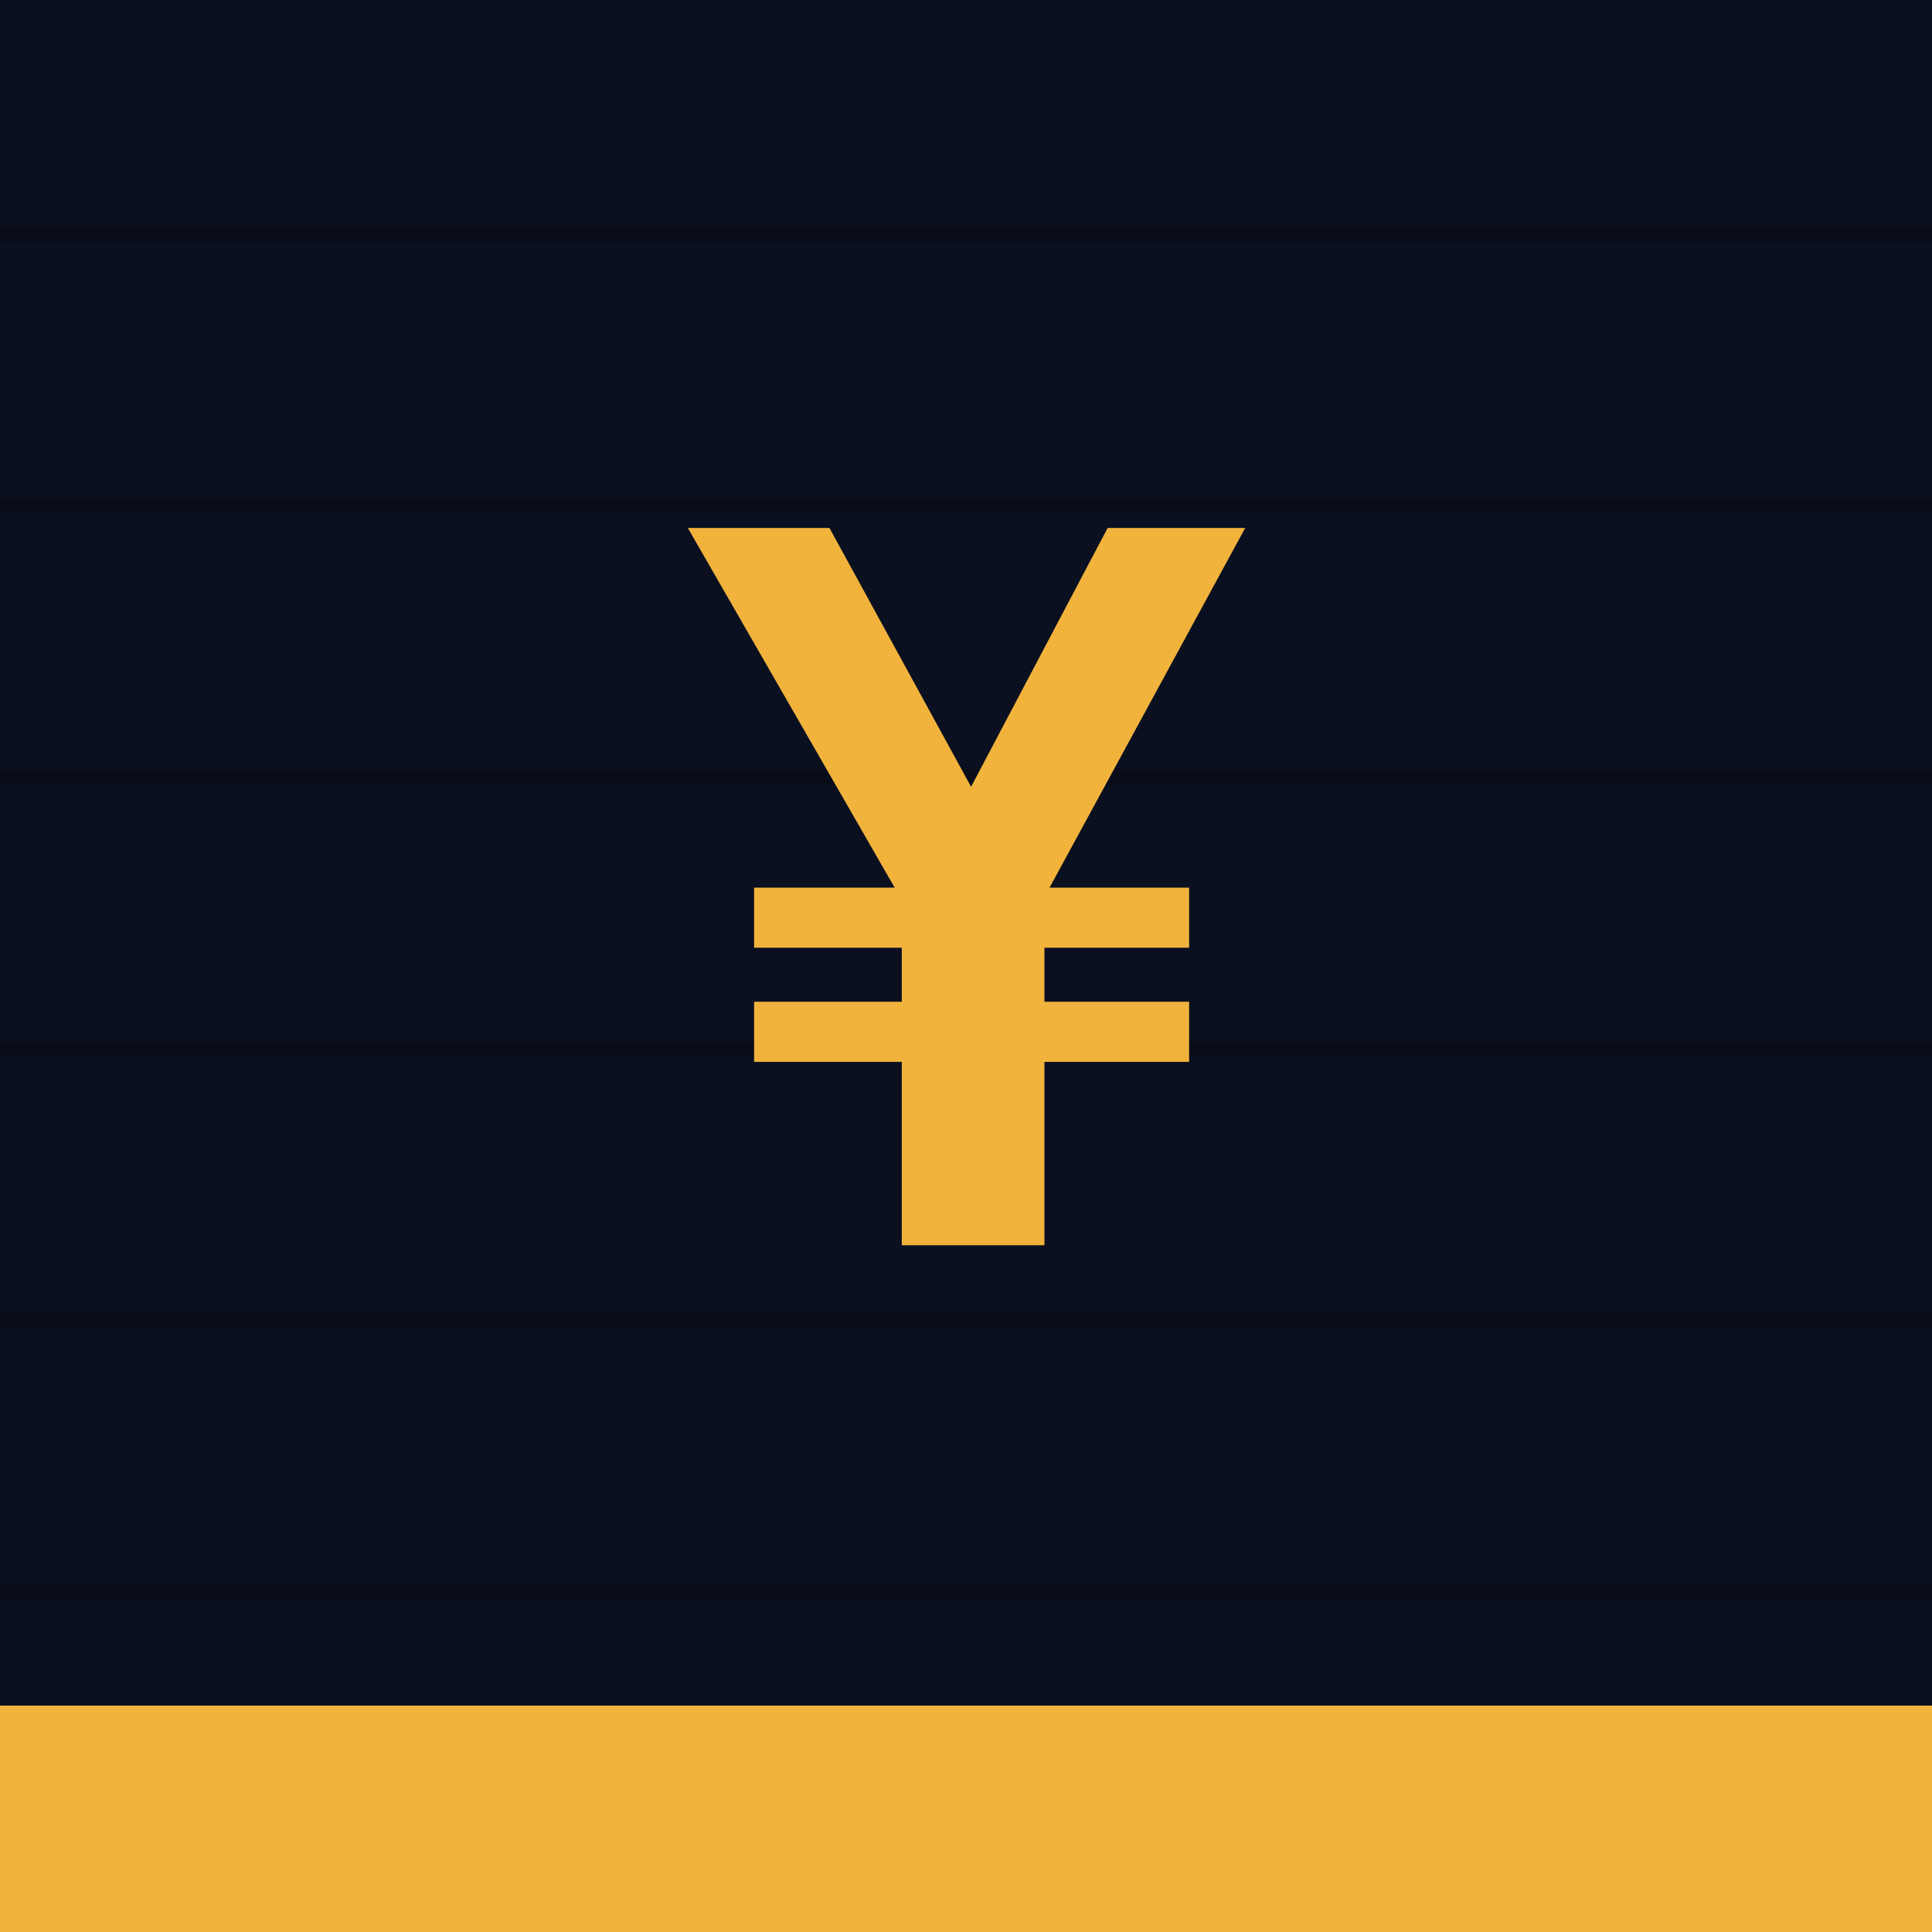
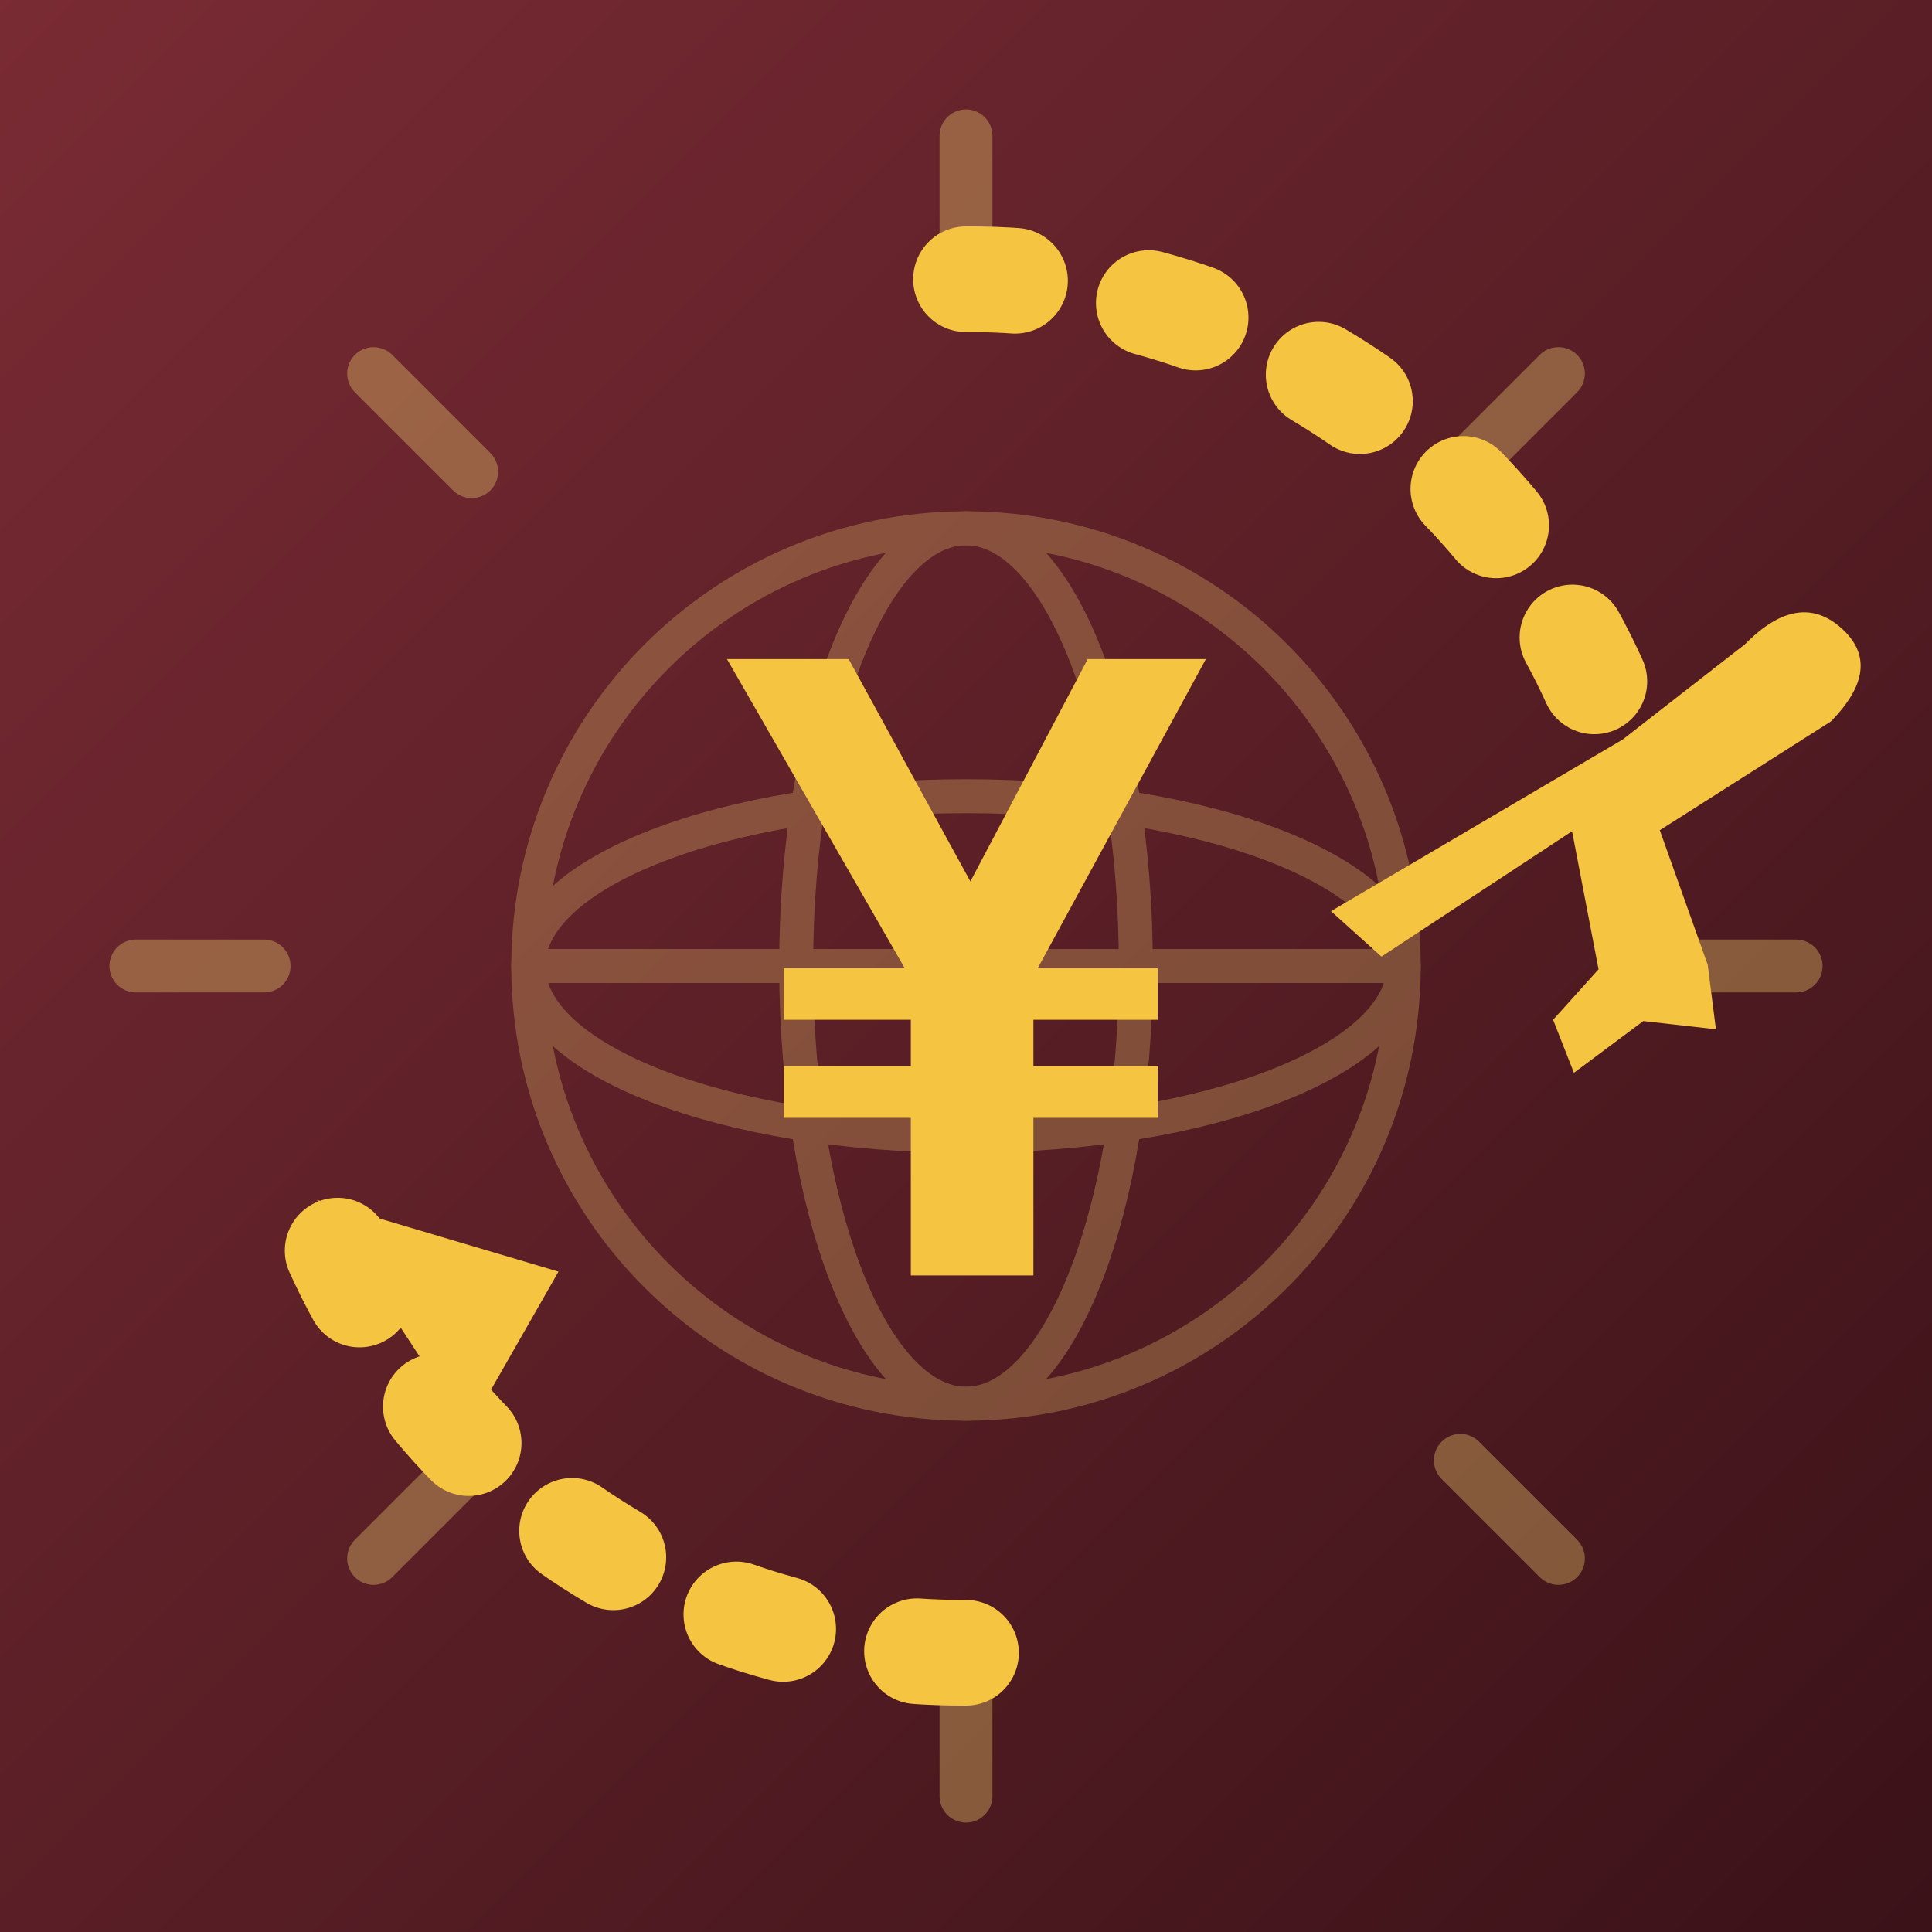
<svg xmlns="http://www.w3.org/2000/svg" viewBox="0 0 512 512">
-   <rect width="512" height="512" fill="#0B1020" />
-   <g fill="#000000" opacity=".22">
-     <rect x="0" y="60" width="512" height="4" />
-     <rect x="0" y="132" width="512" height="4" />
-     <rect x="0" y="204" width="512" height="4" />
-     <rect x="0" y="276" width="512" height="4" />
-     <rect x="0" y="348" width="512" height="4" />
-     <rect x="0" y="420" width="512" height="4" />
+   <defs>
+     <linearGradient id="bg" x1="0" y1="0" x2="1" y2="1">
+       <stop offset="0" stop-color="#7A2B34" />
+       <stop offset="1" stop-color="#3A1218" />
+     </linearGradient>
+   </defs>
+   <rect width="512" height="512" fill="url(#bg)" />
+   <g stroke="#E8C46A" stroke-width="14" stroke-linecap="round" opacity=".38">
+     <path d="M256 36v34M256 442v34M36 256h34M442 256h34" />
+     <path d="M99 99l26 26M387 387l26 26M413 99l-26 26M125 387l-26 26" />
  </g>
-   <rect x="0" y="452" width="512" height="60" fill="#F2B33D" />
-   <text x="256" y="330" font-family="Helvetica,Arial,sans-serif" font-size="270" font-weight="700" fill="#F2B33D" text-anchor="middle">¥</text>
+   <g fill="none" stroke="#E8C46A" stroke-width="9" opacity=".30">
+     <circle cx="256" cy="256" r="116" />
+     <ellipse cx="256" cy="256" rx="116" ry="45" />
+     <ellipse cx="256" cy="256" rx="45" ry="116" />
+     <path d="M140 256h232" />
+   </g>
+   <g fill="none" stroke="#F5C542" stroke-width="28" stroke-linecap="round" stroke-dasharray="13 36">
+     <path d="M256 74a182 182 0 0 1 172 120" />
+     <path d="M256 438A182 182 0 0 1 84 318" />
+   </g>
+   <path d="M84 318l64 19-24 42z" fill="#F5C542" />
+   <g transform="translate(430,196) rotate(-48) scale(4.5)" fill="#F5C542">
+     <path d="M0 0 L-19 -6 L-19 -2 L-6 1.4 L-11 8 L-15 8 L-16.5 11 L-11.5 12 L-9 15.5              L-6.5 12.6 L-2.5 5.2 L9 8.4 Q13.5 8.6 13.5 5.2 Q13.5 1.8 9 1.6 Z" />
+   </g>
+   <text x="256" y="338" font-family="Helvetica,Arial,sans-serif" font-size="232" font-weight="700" fill="#F5C542" text-anchor="middle">¥</text>
</svg>
